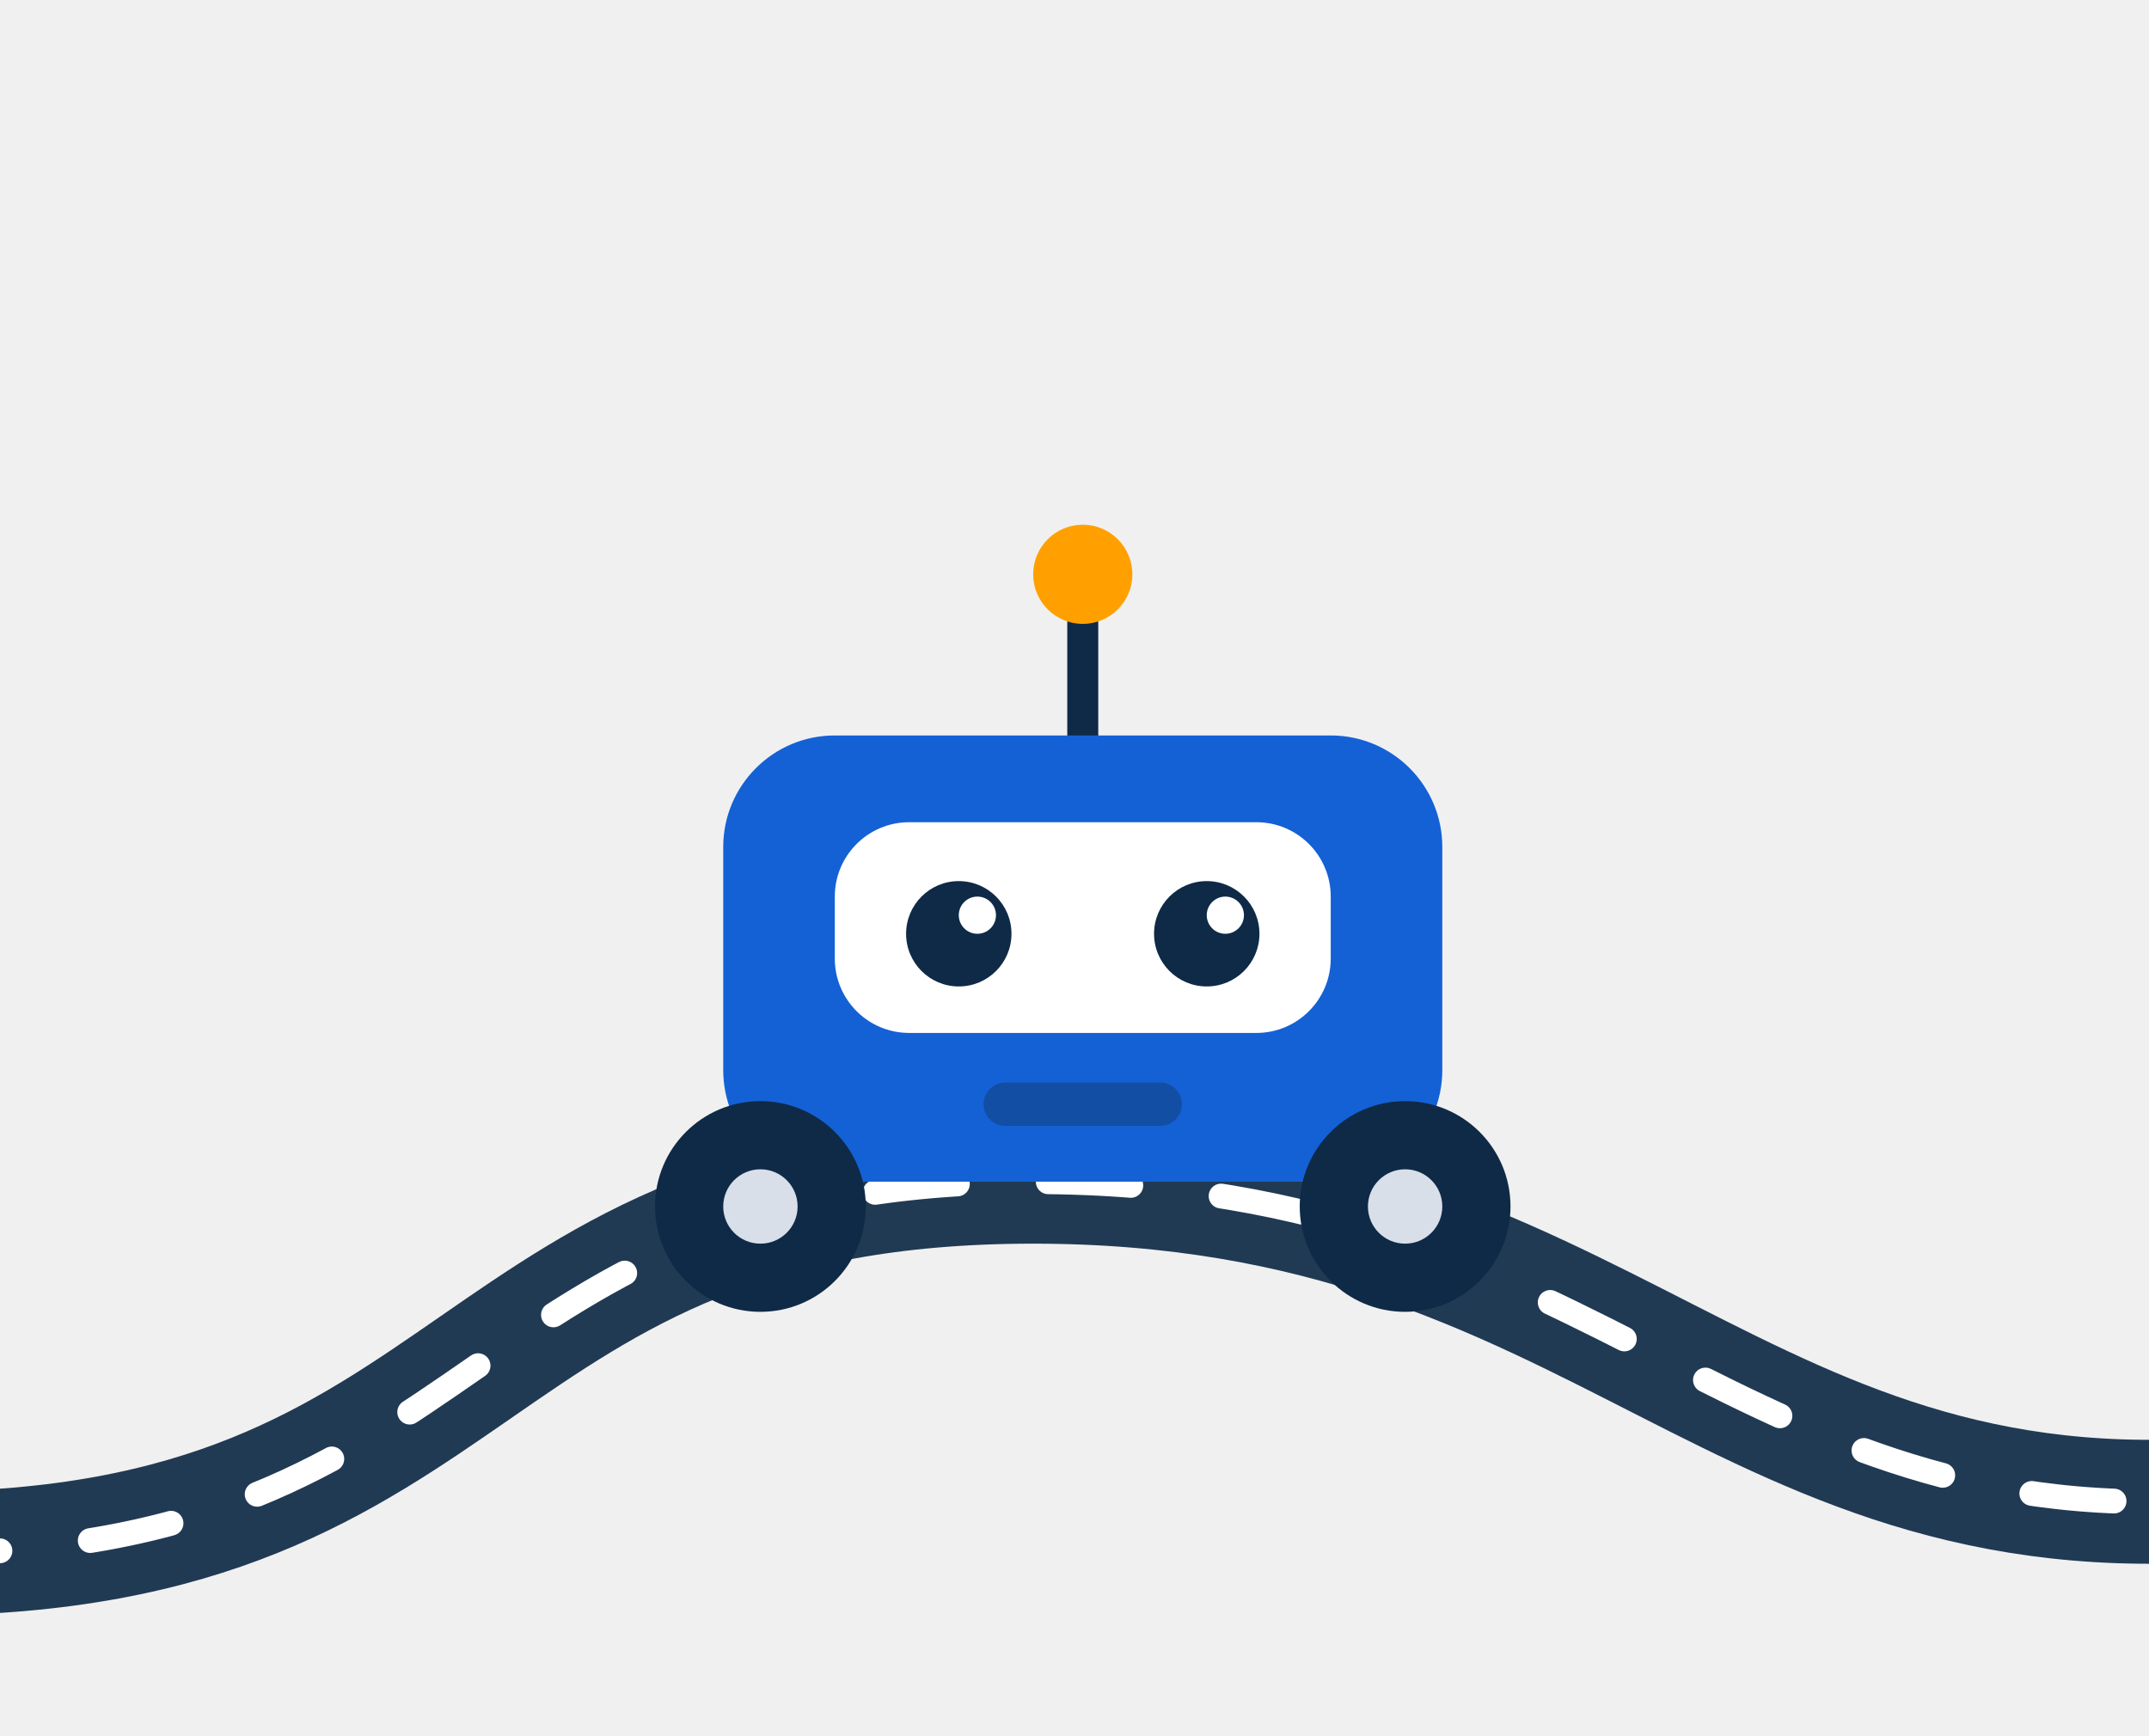
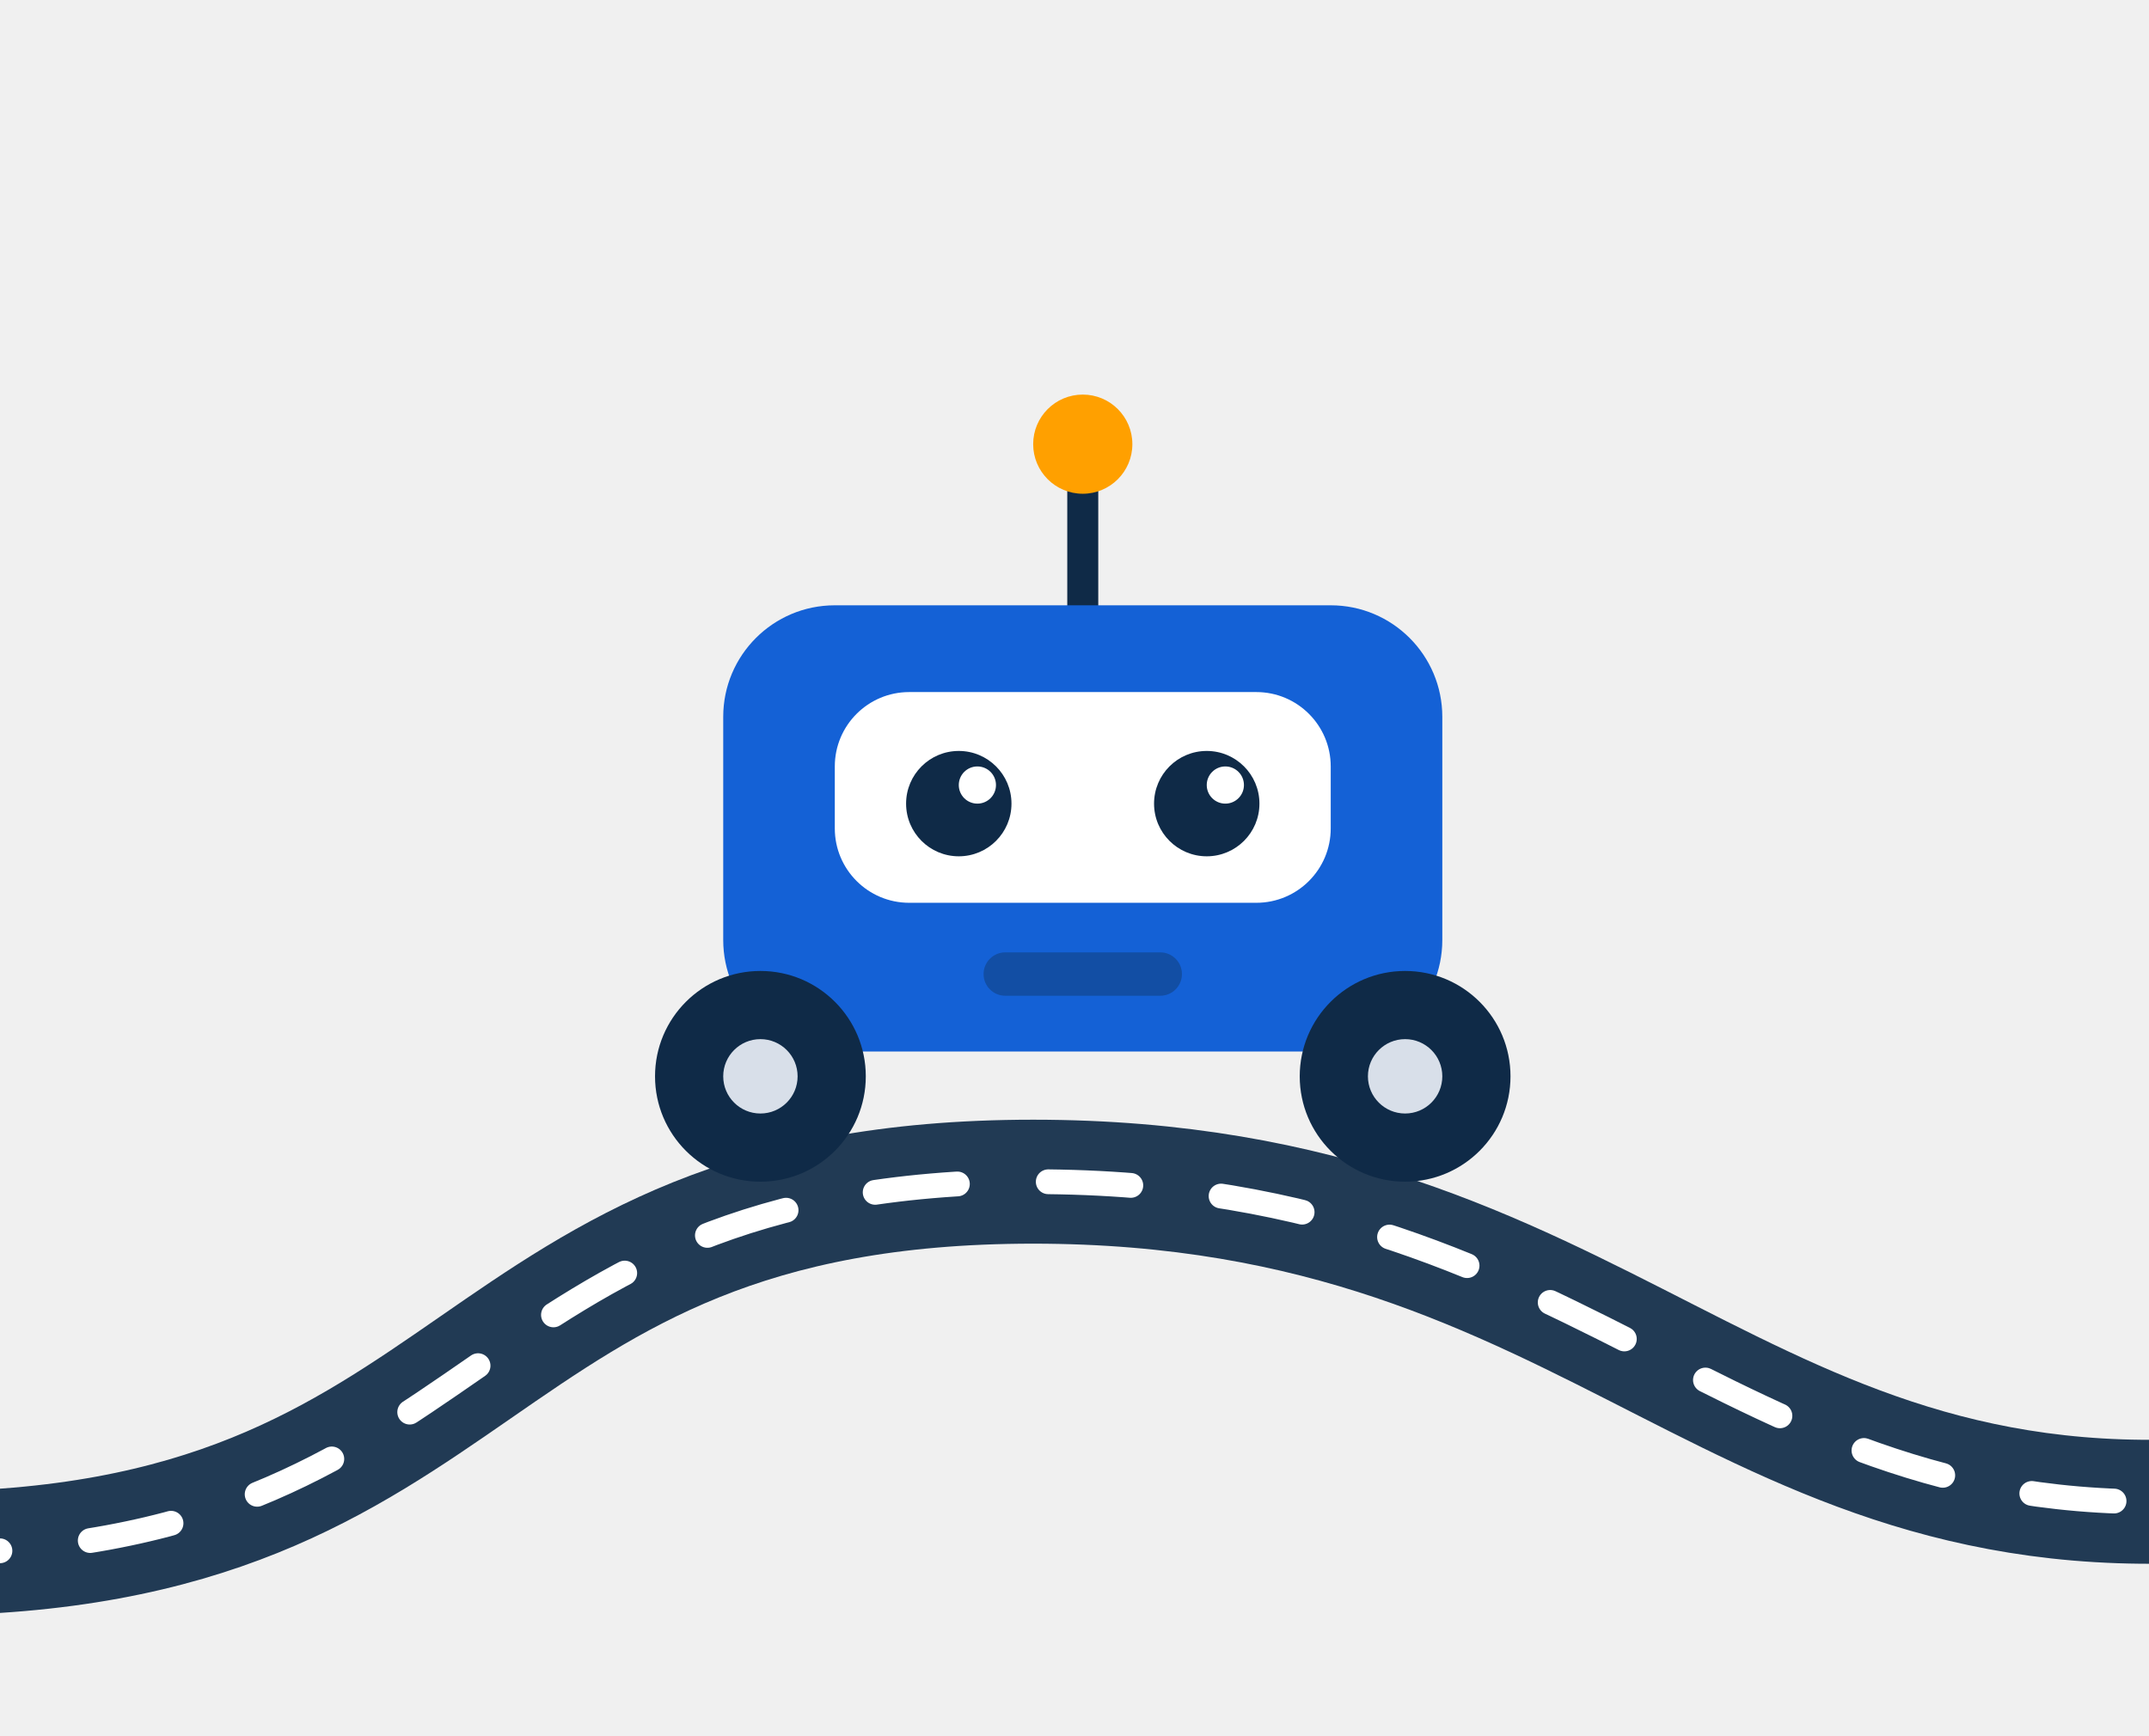
<svg xmlns="http://www.w3.org/2000/svg" viewBox="0 0 520 420" width="520" height="420" role="img">
  <path d="M-20,376 C120,376 110,286 250,286 S420,376 546,362" fill="none" stroke="#0F2A47" stroke-width="30" stroke-linecap="round" opacity=".92" />
  <path d="M-20,376 C120,376 110,286 250,286 S420,376 546,362" fill="none" stroke="#FFFFFF" stroke-width="6" stroke-dasharray="20 22" stroke-linecap="round" />
-   <g transform="translate(262,226) scale(1.5)">
+   <g transform="translate(262,194.5) scale(1.5)">
    <path d="M0,-52 V-30" stroke="#0F2A47" stroke-width="5" stroke-linecap="round" />
    <circle cx="0" cy="-58" r="8" fill="#FFA000" />
    <rect x="-58" y="-32" width="116" height="72" rx="18" fill="#1461D6" />
    <rect x="-40" y="-18" width="80" height="34" rx="12" fill="#FFFFFF" />
    <circle cx="-20" cy="0" r="8.5" fill="#0F2A47" />
    <circle cx="20" cy="0" r="8.5" fill="#0F2A47" />
    <circle cx="-17" cy="-3" r="3" fill="#FFFFFF" />
    <circle cx="23" cy="-3" r="3" fill="#FFFFFF" />
    <rect x="-16" y="24" width="32" height="7" rx="3.5" fill="#0F2A47" opacity=".35" />
    <circle cx="-52" cy="44" r="17" fill="#0F2A47" />
    <circle cx="52" cy="44" r="17" fill="#0F2A47" />
    <circle cx="-52" cy="44" r="6" fill="#D8DFE9" />
    <circle cx="52" cy="44" r="6" fill="#D8DFE9" />
  </g>
</svg>
